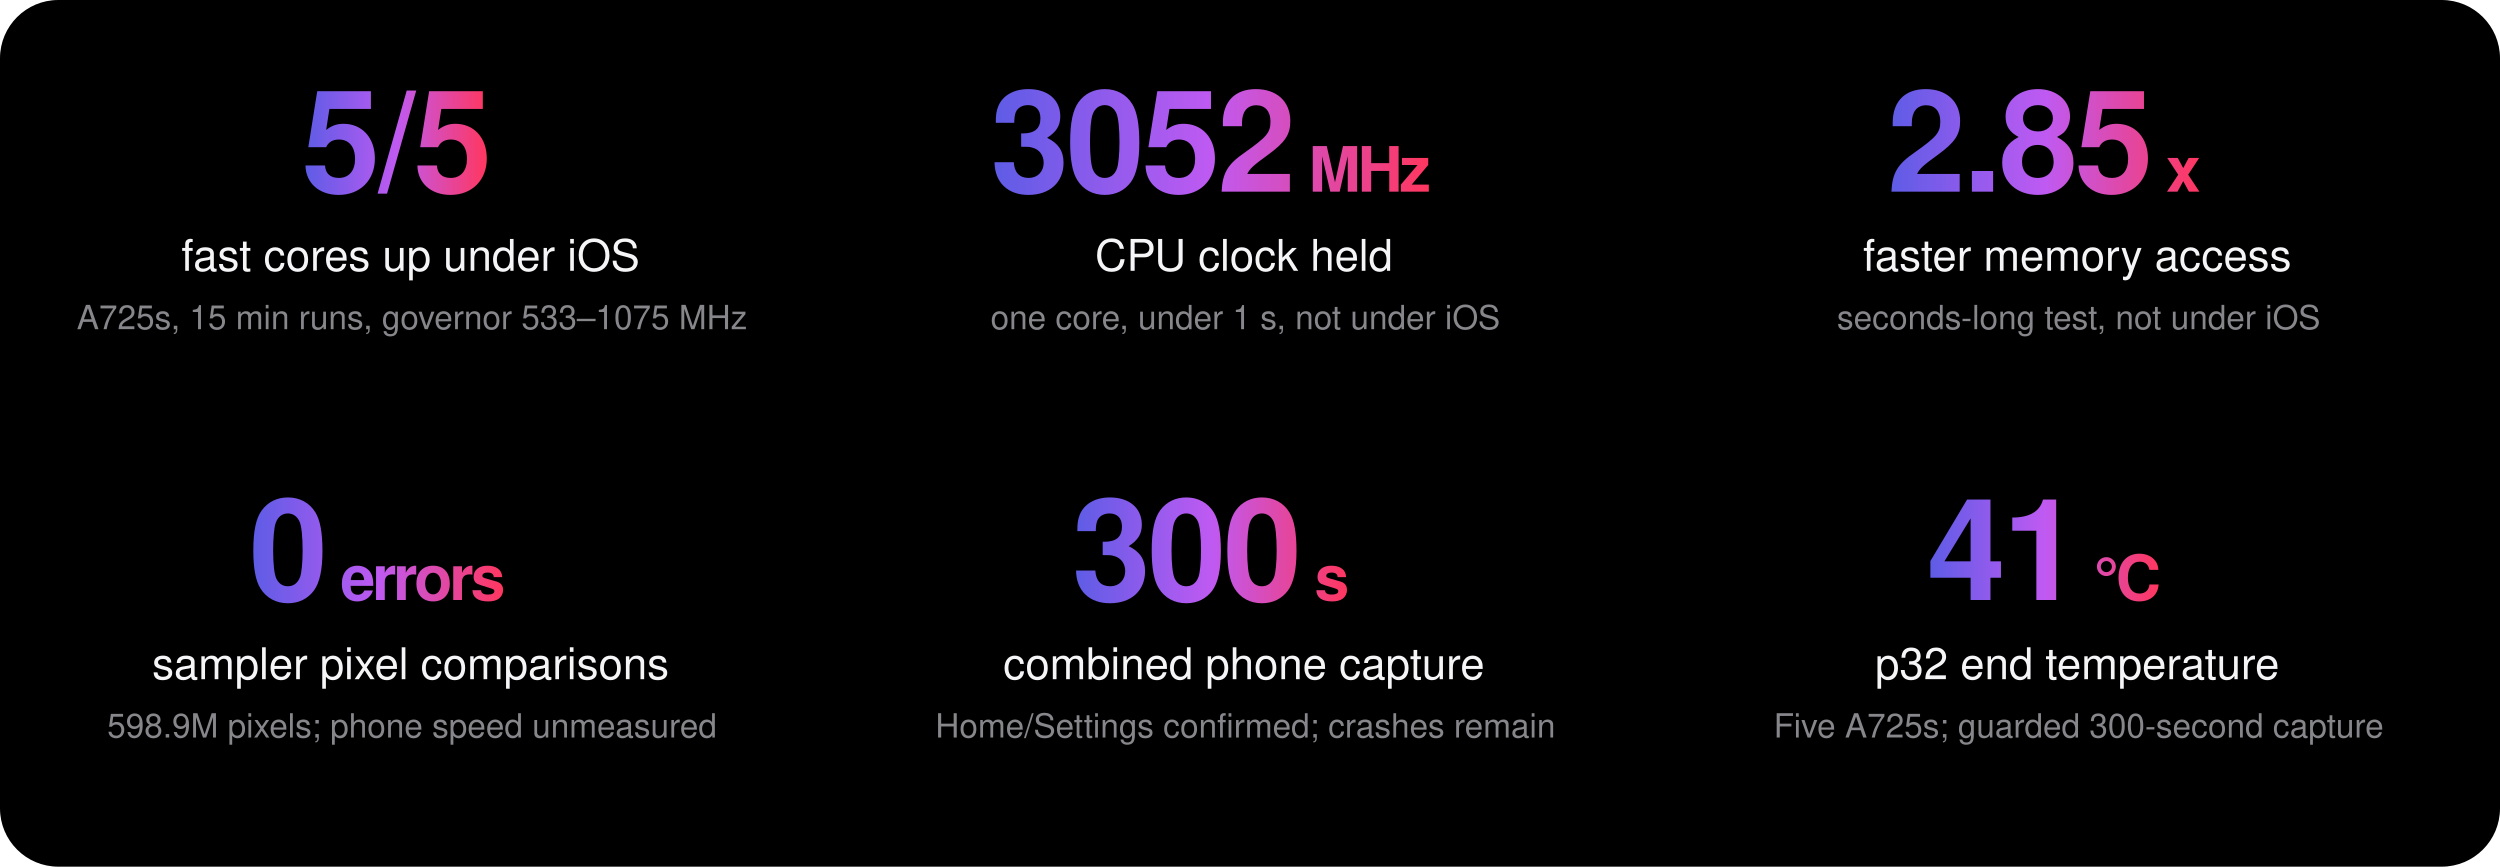
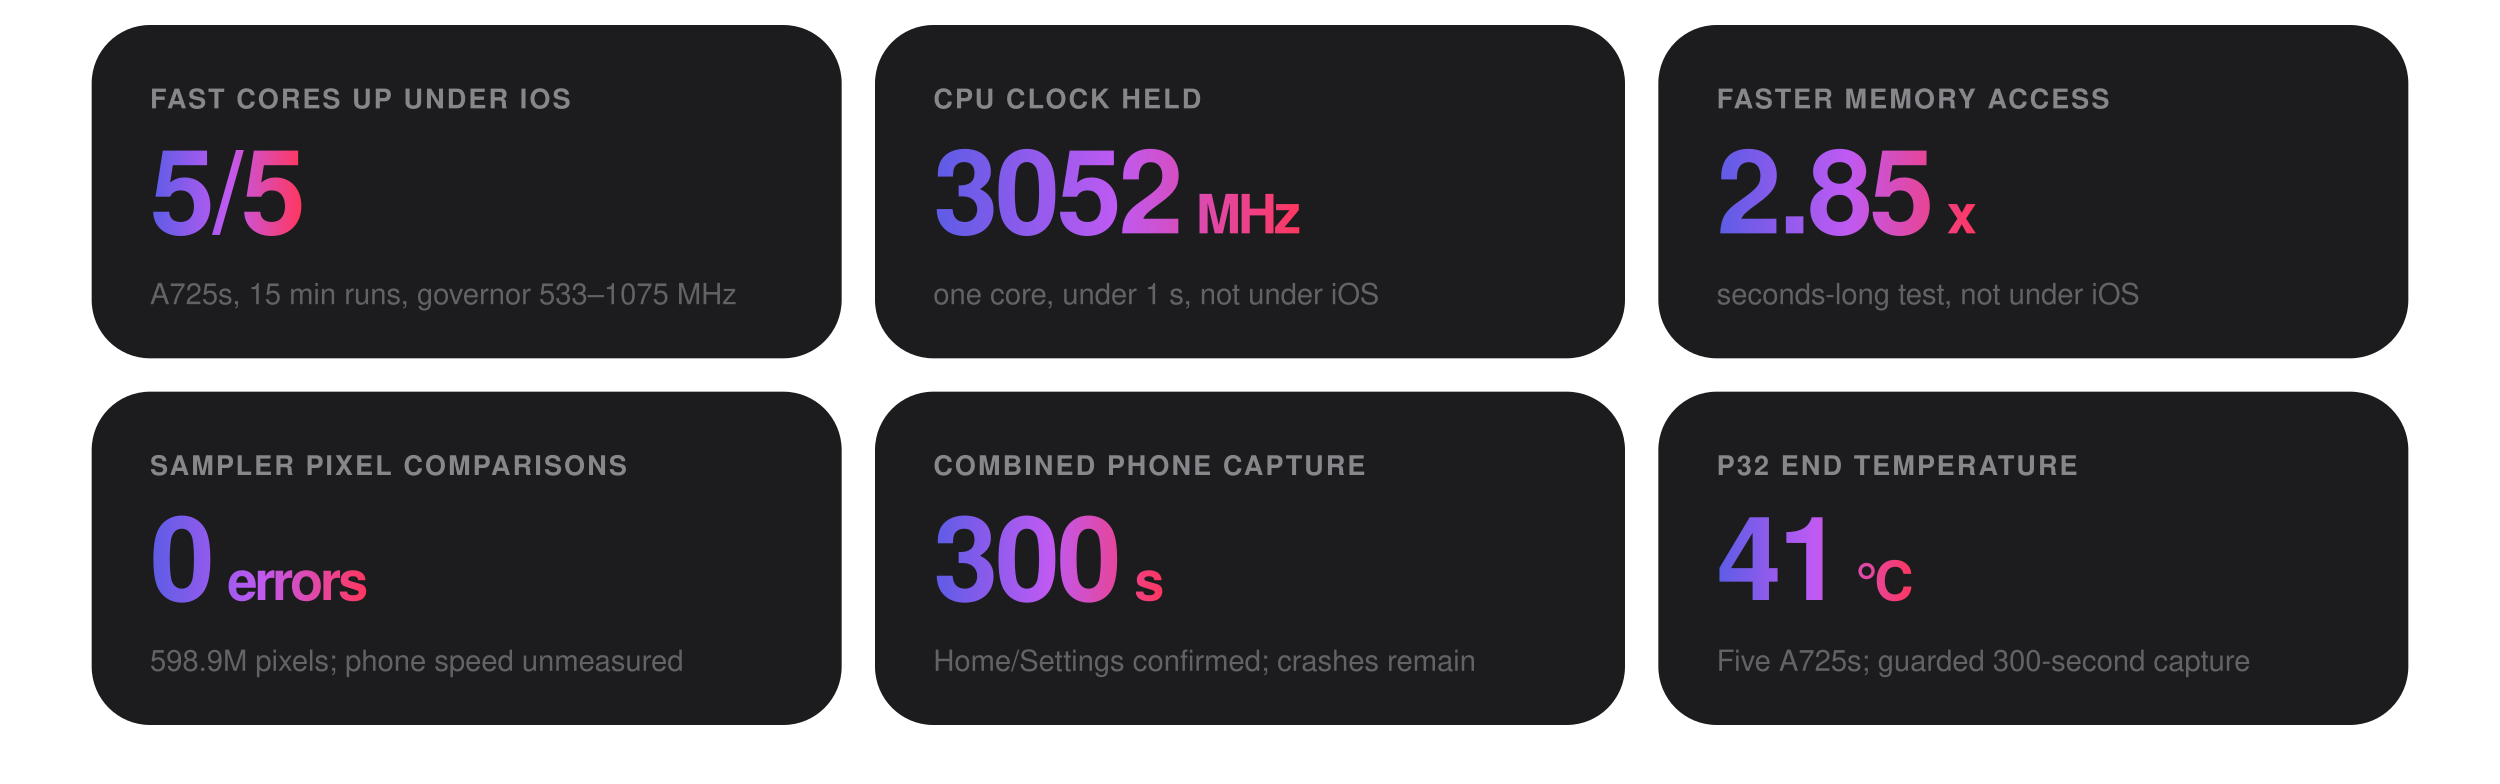
- <svg xmlns="http://www.w3.org/2000/svg" viewBox="0 0 1200 416" role="img" aria-label="Measured on the phone">
+ <svg xmlns="http://www.w3.org/2000/svg" viewBox="0 0 1200 376" role="img" aria-label="Measured on the phone">
  <defs>
    <linearGradient id="g" x1="0" y1="0" x2="1" y2="0">
      <stop offset="0" stop-color="#5e5ce6" />
      <stop offset=".5" stop-color="#bf5af2" />
      <stop offset="1" stop-color="#ff375f" />
    </linearGradient>
  </defs>
-   <rect width="1200" height="416" rx="28" fill="#000" />
-   <text font-family="-apple-system,BlinkMacSystemFont,'SF Pro Display','Helvetica Neue',Helvetica,Arial,sans-serif" x="200" y="92" text-anchor="middle" font-size="68" font-weight="700" letter-spacing="-1.5" fill="url(#g)">5/5<animate attributeName="opacity" values="0;0;1" keyTimes="0;0.000;1" calcMode="spline" keySplines="0 0 1 1;.2 .8 .2 1" dur="0.90s" fill="freeze" />
-     <animateTransform attributeName="transform" type="translate" values="0 22;0 22;0 0" keyTimes="0;0.000;1" calcMode="spline" keySplines="0 0 1 1;.2 .8 .2 1" dur="0.90s" fill="freeze" />
-   </text>
-   <text font-family="-apple-system,BlinkMacSystemFont,'SF Pro Display','Helvetica Neue',Helvetica,Arial,sans-serif" x="200" y="130" text-anchor="middle" font-size="21" font-weight="500" fill="#f5f5f7">fast cores up under iOS<animate attributeName="opacity" values="0;0;1" keyTimes="0;0.100;1" calcMode="spline" keySplines="0 0 1 1;.2 .8 .2 1" dur="1.00s" fill="freeze" />
+   <g>
+     <animate attributeName="opacity" values="0;0;1" keyTimes="0;0.100;1" calcMode="spline" keySplines="0 0 1 1;.2 .8 .2 1" dur="1.00s" fill="freeze" />
    <animateTransform attributeName="transform" type="translate" values="0 22;0 22;0 0" keyTimes="0;0.100;1" calcMode="spline" keySplines="0 0 1 1;.2 .8 .2 1" dur="1.00s" fill="freeze" />
-   </text>
-   <text font-family="-apple-system,BlinkMacSystemFont,'SF Pro Display','Helvetica Neue',Helvetica,Arial,sans-serif" x="200" y="158" text-anchor="middle" font-size="16" font-weight="400" fill="#86868b">A725s, 15 min runs, governor 533–1075 MHz<animate attributeName="opacity" values="0;0;1" keyTimes="0;0.182;1" calcMode="spline" keySplines="0 0 1 1;.2 .8 .2 1" dur="1.10s" fill="freeze" />
+     <rect x="44.0" y="12" width="360" height="160" rx="28" fill="#1c1c1e" />
+     <text font-family="-apple-system,BlinkMacSystemFont,'SF Pro Display','Helvetica Neue',Helvetica,Arial,sans-serif" x="72.0" y="52" font-size="13" font-weight="600" letter-spacing="1" fill="#86868b">FAST CORES UP UNDER IOS</text>
+     <text font-family="-apple-system,BlinkMacSystemFont,'SF Pro Display','Helvetica Neue',Helvetica,Arial,sans-serif" x="72.0" y="112" font-size="56" font-weight="700" letter-spacing="-1.5" fill="url(#g)">5/5</text>
+     <text font-family="-apple-system,BlinkMacSystemFont,'SF Pro Display','Helvetica Neue',Helvetica,Arial,sans-serif" x="72.0" y="146" font-size="14" fill="#636366">A725s, 15 min runs, governor 533–1075 MHz</text>
+   </g>
+   <g>
+     <animate attributeName="opacity" values="0;0;1" keyTimes="0;0.182;1" calcMode="spline" keySplines="0 0 1 1;.2 .8 .2 1" dur="1.10s" fill="freeze" />
    <animateTransform attributeName="transform" type="translate" values="0 22;0 22;0 0" keyTimes="0;0.182;1" calcMode="spline" keySplines="0 0 1 1;.2 .8 .2 1" dur="1.10s" fill="freeze" />
-   </text>
-   <text font-family="-apple-system,BlinkMacSystemFont,'SF Pro Display','Helvetica Neue',Helvetica,Arial,sans-serif" x="600" y="92" text-anchor="middle" font-size="68" font-weight="700" letter-spacing="-1.5" fill="url(#g)">3052<tspan font-size="30" font-weight="600" dx="6">MHz</tspan>
-     <animate attributeName="opacity" values="0;0;1" keyTimes="0;0.143;1" calcMode="spline" keySplines="0 0 1 1;.2 .8 .2 1" dur="1.05s" fill="freeze" />
-     <animateTransform attributeName="transform" type="translate" values="0 22;0 22;0 0" keyTimes="0;0.143;1" calcMode="spline" keySplines="0 0 1 1;.2 .8 .2 1" dur="1.05s" fill="freeze" />
-   </text>
-   <text font-family="-apple-system,BlinkMacSystemFont,'SF Pro Display','Helvetica Neue',Helvetica,Arial,sans-serif" x="600" y="130" text-anchor="middle" font-size="21" font-weight="500" fill="#f5f5f7">CPU clock held<animate attributeName="opacity" values="0;0;1" keyTimes="0;0.217;1" calcMode="spline" keySplines="0 0 1 1;.2 .8 .2 1" dur="1.15s" fill="freeze" />
-     <animateTransform attributeName="transform" type="translate" values="0 22;0 22;0 0" keyTimes="0;0.217;1" calcMode="spline" keySplines="0 0 1 1;.2 .8 .2 1" dur="1.15s" fill="freeze" />
-   </text>
-   <text font-family="-apple-system,BlinkMacSystemFont,'SF Pro Display','Helvetica Neue',Helvetica,Arial,sans-serif" x="600" y="158" text-anchor="middle" font-size="16" font-weight="400" fill="#86868b">one core, under 1 s, not under iOS<animate attributeName="opacity" values="0;0;1" keyTimes="0;0.280;1" calcMode="spline" keySplines="0 0 1 1;.2 .8 .2 1" dur="1.25s" fill="freeze" />
-     <animateTransform attributeName="transform" type="translate" values="0 22;0 22;0 0" keyTimes="0;0.280;1" calcMode="spline" keySplines="0 0 1 1;.2 .8 .2 1" dur="1.25s" fill="freeze" />
-   </text>
-   <text font-family="-apple-system,BlinkMacSystemFont,'SF Pro Display','Helvetica Neue',Helvetica,Arial,sans-serif" x="1000" y="92" text-anchor="middle" font-size="68" font-weight="700" letter-spacing="-1.5" fill="url(#g)">2.85<tspan font-size="30" font-weight="600" dx="6">x</tspan>
+     <rect x="420.0" y="12" width="360" height="160" rx="28" fill="#1c1c1e" />
+     <text font-family="-apple-system,BlinkMacSystemFont,'SF Pro Display','Helvetica Neue',Helvetica,Arial,sans-serif" x="448.0" y="52" font-size="13" font-weight="600" letter-spacing="1" fill="#86868b">CPU CLOCK HELD</text>
+     <text font-family="-apple-system,BlinkMacSystemFont,'SF Pro Display','Helvetica Neue',Helvetica,Arial,sans-serif" x="448.0" y="112" font-size="56" font-weight="700" letter-spacing="-1.5" fill="url(#g)">3052<tspan font-size="26" font-weight="600" dx="6">MHz</tspan>
+     </text>
+     <text font-family="-apple-system,BlinkMacSystemFont,'SF Pro Display','Helvetica Neue',Helvetica,Arial,sans-serif" x="448.0" y="146" font-size="14" fill="#636366">one core, under 1 s, not under iOS</text>
+   </g>
+   <g>
    <animate attributeName="opacity" values="0;0;1" keyTimes="0;0.250;1" calcMode="spline" keySplines="0 0 1 1;.2 .8 .2 1" dur="1.20s" fill="freeze" />
    <animateTransform attributeName="transform" type="translate" values="0 22;0 22;0 0" keyTimes="0;0.250;1" calcMode="spline" keySplines="0 0 1 1;.2 .8 .2 1" dur="1.20s" fill="freeze" />
-   </text>
-   <text font-family="-apple-system,BlinkMacSystemFont,'SF Pro Display','Helvetica Neue',Helvetica,Arial,sans-serif" x="1000" y="130" text-anchor="middle" font-size="21" font-weight="500" fill="#f5f5f7">faster memory access<animate attributeName="opacity" values="0;0;1" keyTimes="0;0.308;1" calcMode="spline" keySplines="0 0 1 1;.2 .8 .2 1" dur="1.30s" fill="freeze" />
+     <rect x="796.0" y="12" width="360" height="160" rx="28" fill="#1c1c1e" />
+     <text font-family="-apple-system,BlinkMacSystemFont,'SF Pro Display','Helvetica Neue',Helvetica,Arial,sans-serif" x="824.0" y="52" font-size="13" font-weight="600" letter-spacing="1" fill="#86868b">FASTER MEMORY ACCESS</text>
+     <text font-family="-apple-system,BlinkMacSystemFont,'SF Pro Display','Helvetica Neue',Helvetica,Arial,sans-serif" x="824.0" y="112" font-size="56" font-weight="700" letter-spacing="-1.5" fill="url(#g)">2.85<tspan font-size="26" font-weight="600" dx="6">x</tspan>
+     </text>
+     <text font-family="-apple-system,BlinkMacSystemFont,'SF Pro Display','Helvetica Neue',Helvetica,Arial,sans-serif" x="824.0" y="146" font-size="14" fill="#636366">seconds-long test, not under iOS</text>
+   </g>
+   <g>
+     <animate attributeName="opacity" values="0;0;1" keyTimes="0;0.308;1" calcMode="spline" keySplines="0 0 1 1;.2 .8 .2 1" dur="1.30s" fill="freeze" />
    <animateTransform attributeName="transform" type="translate" values="0 22;0 22;0 0" keyTimes="0;0.308;1" calcMode="spline" keySplines="0 0 1 1;.2 .8 .2 1" dur="1.30s" fill="freeze" />
-   </text>
-   <text font-family="-apple-system,BlinkMacSystemFont,'SF Pro Display','Helvetica Neue',Helvetica,Arial,sans-serif" x="1000" y="158" text-anchor="middle" font-size="16" font-weight="400" fill="#86868b">seconds-long test, not under iOS<animate attributeName="opacity" values="0;0;1" keyTimes="0;0.357;1" calcMode="spline" keySplines="0 0 1 1;.2 .8 .2 1" dur="1.40s" fill="freeze" />
+     <rect x="44.0" y="188" width="360" height="160" rx="28" fill="#1c1c1e" />
+     <text font-family="-apple-system,BlinkMacSystemFont,'SF Pro Display','Helvetica Neue',Helvetica,Arial,sans-serif" x="72.0" y="228" font-size="13" font-weight="600" letter-spacing="1" fill="#86868b">SAMPLER PIXEL COMPARISONS</text>
+     <text font-family="-apple-system,BlinkMacSystemFont,'SF Pro Display','Helvetica Neue',Helvetica,Arial,sans-serif" x="72.0" y="288" font-size="56" font-weight="700" letter-spacing="-1.5" fill="url(#g)">0<tspan font-size="26" font-weight="600" dx="6">errors</tspan>
+     </text>
+     <text font-family="-apple-system,BlinkMacSystemFont,'SF Pro Display','Helvetica Neue',Helvetica,Arial,sans-serif" x="72.0" y="322" font-size="14" fill="#636366">598.9M pixels; phone speed unmeasured</text>
+   </g>
+   <g>
+     <animate attributeName="opacity" values="0;0;1" keyTimes="0;0.357;1" calcMode="spline" keySplines="0 0 1 1;.2 .8 .2 1" dur="1.40s" fill="freeze" />
    <animateTransform attributeName="transform" type="translate" values="0 22;0 22;0 0" keyTimes="0;0.357;1" calcMode="spline" keySplines="0 0 1 1;.2 .8 .2 1" dur="1.40s" fill="freeze" />
-   </text>
-   <text font-family="-apple-system,BlinkMacSystemFont,'SF Pro Display','Helvetica Neue',Helvetica,Arial,sans-serif" x="200" y="288" text-anchor="middle" font-size="68" font-weight="700" letter-spacing="-1.5" fill="url(#g)">0<tspan font-size="30" font-weight="600" dx="6">errors</tspan>
-     <animate attributeName="opacity" values="0;0;1" keyTimes="0;0.333;1" calcMode="spline" keySplines="0 0 1 1;.2 .8 .2 1" dur="1.35s" fill="freeze" />
-     <animateTransform attributeName="transform" type="translate" values="0 22;0 22;0 0" keyTimes="0;0.333;1" calcMode="spline" keySplines="0 0 1 1;.2 .8 .2 1" dur="1.35s" fill="freeze" />
-   </text>
-   <text font-family="-apple-system,BlinkMacSystemFont,'SF Pro Display','Helvetica Neue',Helvetica,Arial,sans-serif" x="200" y="326" text-anchor="middle" font-size="21" font-weight="500" fill="#f5f5f7">sampler pixel comparisons<animate attributeName="opacity" values="0;0;1" keyTimes="0;0.379;1" calcMode="spline" keySplines="0 0 1 1;.2 .8 .2 1" dur="1.45s" fill="freeze" />
-     <animateTransform attributeName="transform" type="translate" values="0 22;0 22;0 0" keyTimes="0;0.379;1" calcMode="spline" keySplines="0 0 1 1;.2 .8 .2 1" dur="1.45s" fill="freeze" />
-   </text>
-   <text font-family="-apple-system,BlinkMacSystemFont,'SF Pro Display','Helvetica Neue',Helvetica,Arial,sans-serif" x="200" y="354" text-anchor="middle" font-size="16" font-weight="400" fill="#86868b">598.9M pixels; phone speed unmeasured<animate attributeName="opacity" values="0;0;1" keyTimes="0;0.419;1" calcMode="spline" keySplines="0 0 1 1;.2 .8 .2 1" dur="1.55s" fill="freeze" />
-     <animateTransform attributeName="transform" type="translate" values="0 22;0 22;0 0" keyTimes="0;0.419;1" calcMode="spline" keySplines="0 0 1 1;.2 .8 .2 1" dur="1.55s" fill="freeze" />
-   </text>
-   <text font-family="-apple-system,BlinkMacSystemFont,'SF Pro Display','Helvetica Neue',Helvetica,Arial,sans-serif" x="600" y="288" text-anchor="middle" font-size="68" font-weight="700" letter-spacing="-1.5" fill="url(#g)">300<tspan font-size="30" font-weight="600" dx="6">s</tspan>
+     <rect x="420.0" y="188" width="360" height="160" rx="28" fill="#1c1c1e" />
+     <text font-family="-apple-system,BlinkMacSystemFont,'SF Pro Display','Helvetica Neue',Helvetica,Arial,sans-serif" x="448.0" y="228" font-size="13" font-weight="600" letter-spacing="1" fill="#86868b">COMBINED PHONE CAPTURE</text>
+     <text font-family="-apple-system,BlinkMacSystemFont,'SF Pro Display','Helvetica Neue',Helvetica,Arial,sans-serif" x="448.0" y="288" font-size="56" font-weight="700" letter-spacing="-1.5" fill="url(#g)">300<tspan font-size="26" font-weight="600" dx="6">s</tspan>
+     </text>
+     <text font-family="-apple-system,BlinkMacSystemFont,'SF Pro Display','Helvetica Neue',Helvetica,Arial,sans-serif" x="448.0" y="322" font-size="14" fill="#636366">Home/Settings confirmed; crashes remain</text>
+   </g>
+   <g>
    <animate attributeName="opacity" values="0;0;1" keyTimes="0;0.400;1" calcMode="spline" keySplines="0 0 1 1;.2 .8 .2 1" dur="1.50s" fill="freeze" />
    <animateTransform attributeName="transform" type="translate" values="0 22;0 22;0 0" keyTimes="0;0.400;1" calcMode="spline" keySplines="0 0 1 1;.2 .8 .2 1" dur="1.50s" fill="freeze" />
-   </text>
-   <text font-family="-apple-system,BlinkMacSystemFont,'SF Pro Display','Helvetica Neue',Helvetica,Arial,sans-serif" x="600" y="326" text-anchor="middle" font-size="21" font-weight="500" fill="#f5f5f7">combined phone capture<animate attributeName="opacity" values="0;0;1" keyTimes="0;0.437;1" calcMode="spline" keySplines="0 0 1 1;.2 .8 .2 1" dur="1.60s" fill="freeze" />
-     <animateTransform attributeName="transform" type="translate" values="0 22;0 22;0 0" keyTimes="0;0.437;1" calcMode="spline" keySplines="0 0 1 1;.2 .8 .2 1" dur="1.60s" fill="freeze" />
-   </text>
-   <text font-family="-apple-system,BlinkMacSystemFont,'SF Pro Display','Helvetica Neue',Helvetica,Arial,sans-serif" x="600" y="354" text-anchor="middle" font-size="16" font-weight="400" fill="#86868b">Home/Settings confirmed; crashes remain<animate attributeName="opacity" values="0;0;1" keyTimes="0;0.471;1" calcMode="spline" keySplines="0 0 1 1;.2 .8 .2 1" dur="1.70s" fill="freeze" />
-     <animateTransform attributeName="transform" type="translate" values="0 22;0 22;0 0" keyTimes="0;0.471;1" calcMode="spline" keySplines="0 0 1 1;.2 .8 .2 1" dur="1.70s" fill="freeze" />
-   </text>
-   <text font-family="-apple-system,BlinkMacSystemFont,'SF Pro Display','Helvetica Neue',Helvetica,Arial,sans-serif" x="1000" y="288" text-anchor="middle" font-size="68" font-weight="700" letter-spacing="-1.5" fill="url(#g)">41<tspan font-size="30" font-weight="600" dx="6">°C</tspan>
-     <animate attributeName="opacity" values="0;0;1" keyTimes="0;0.455;1" calcMode="spline" keySplines="0 0 1 1;.2 .8 .2 1" dur="1.65s" fill="freeze" />
-     <animateTransform attributeName="transform" type="translate" values="0 22;0 22;0 0" keyTimes="0;0.455;1" calcMode="spline" keySplines="0 0 1 1;.2 .8 .2 1" dur="1.65s" fill="freeze" />
-   </text>
-   <text font-family="-apple-system,BlinkMacSystemFont,'SF Pro Display','Helvetica Neue',Helvetica,Arial,sans-serif" x="1000" y="326" text-anchor="middle" font-size="21" font-weight="500" fill="#f5f5f7">p32 end temperature<animate attributeName="opacity" values="0;0;1" keyTimes="0;0.486;1" calcMode="spline" keySplines="0 0 1 1;.2 .8 .2 1" dur="1.75s" fill="freeze" />
-     <animateTransform attributeName="transform" type="translate" values="0 22;0 22;0 0" keyTimes="0;0.486;1" calcMode="spline" keySplines="0 0 1 1;.2 .8 .2 1" dur="1.75s" fill="freeze" />
-   </text>
-   <text font-family="-apple-system,BlinkMacSystemFont,'SF Pro Display','Helvetica Neue',Helvetica,Arial,sans-serif" x="1000" y="354" text-anchor="middle" font-size="16" font-weight="400" fill="#86868b">Five A725s; guarded 300-second capture<animate attributeName="opacity" values="0;0;1" keyTimes="0;0.514;1" calcMode="spline" keySplines="0 0 1 1;.2 .8 .2 1" dur="1.85s" fill="freeze" />
-     <animateTransform attributeName="transform" type="translate" values="0 22;0 22;0 0" keyTimes="0;0.514;1" calcMode="spline" keySplines="0 0 1 1;.2 .8 .2 1" dur="1.85s" fill="freeze" />
-   </text>
+     <rect x="796.0" y="188" width="360" height="160" rx="28" fill="#1c1c1e" />
+     <text font-family="-apple-system,BlinkMacSystemFont,'SF Pro Display','Helvetica Neue',Helvetica,Arial,sans-serif" x="824.0" y="228" font-size="13" font-weight="600" letter-spacing="1" fill="#86868b">P32 END TEMPERATURE</text>
+     <text font-family="-apple-system,BlinkMacSystemFont,'SF Pro Display','Helvetica Neue',Helvetica,Arial,sans-serif" x="824.0" y="288" font-size="56" font-weight="700" letter-spacing="-1.5" fill="url(#g)">41<tspan font-size="26" font-weight="600" dx="6">°C</tspan>
+     </text>
+     <text font-family="-apple-system,BlinkMacSystemFont,'SF Pro Display','Helvetica Neue',Helvetica,Arial,sans-serif" x="824.0" y="322" font-size="14" fill="#636366">Five A725s; guarded 300-second capture</text>
+   </g>
</svg>
